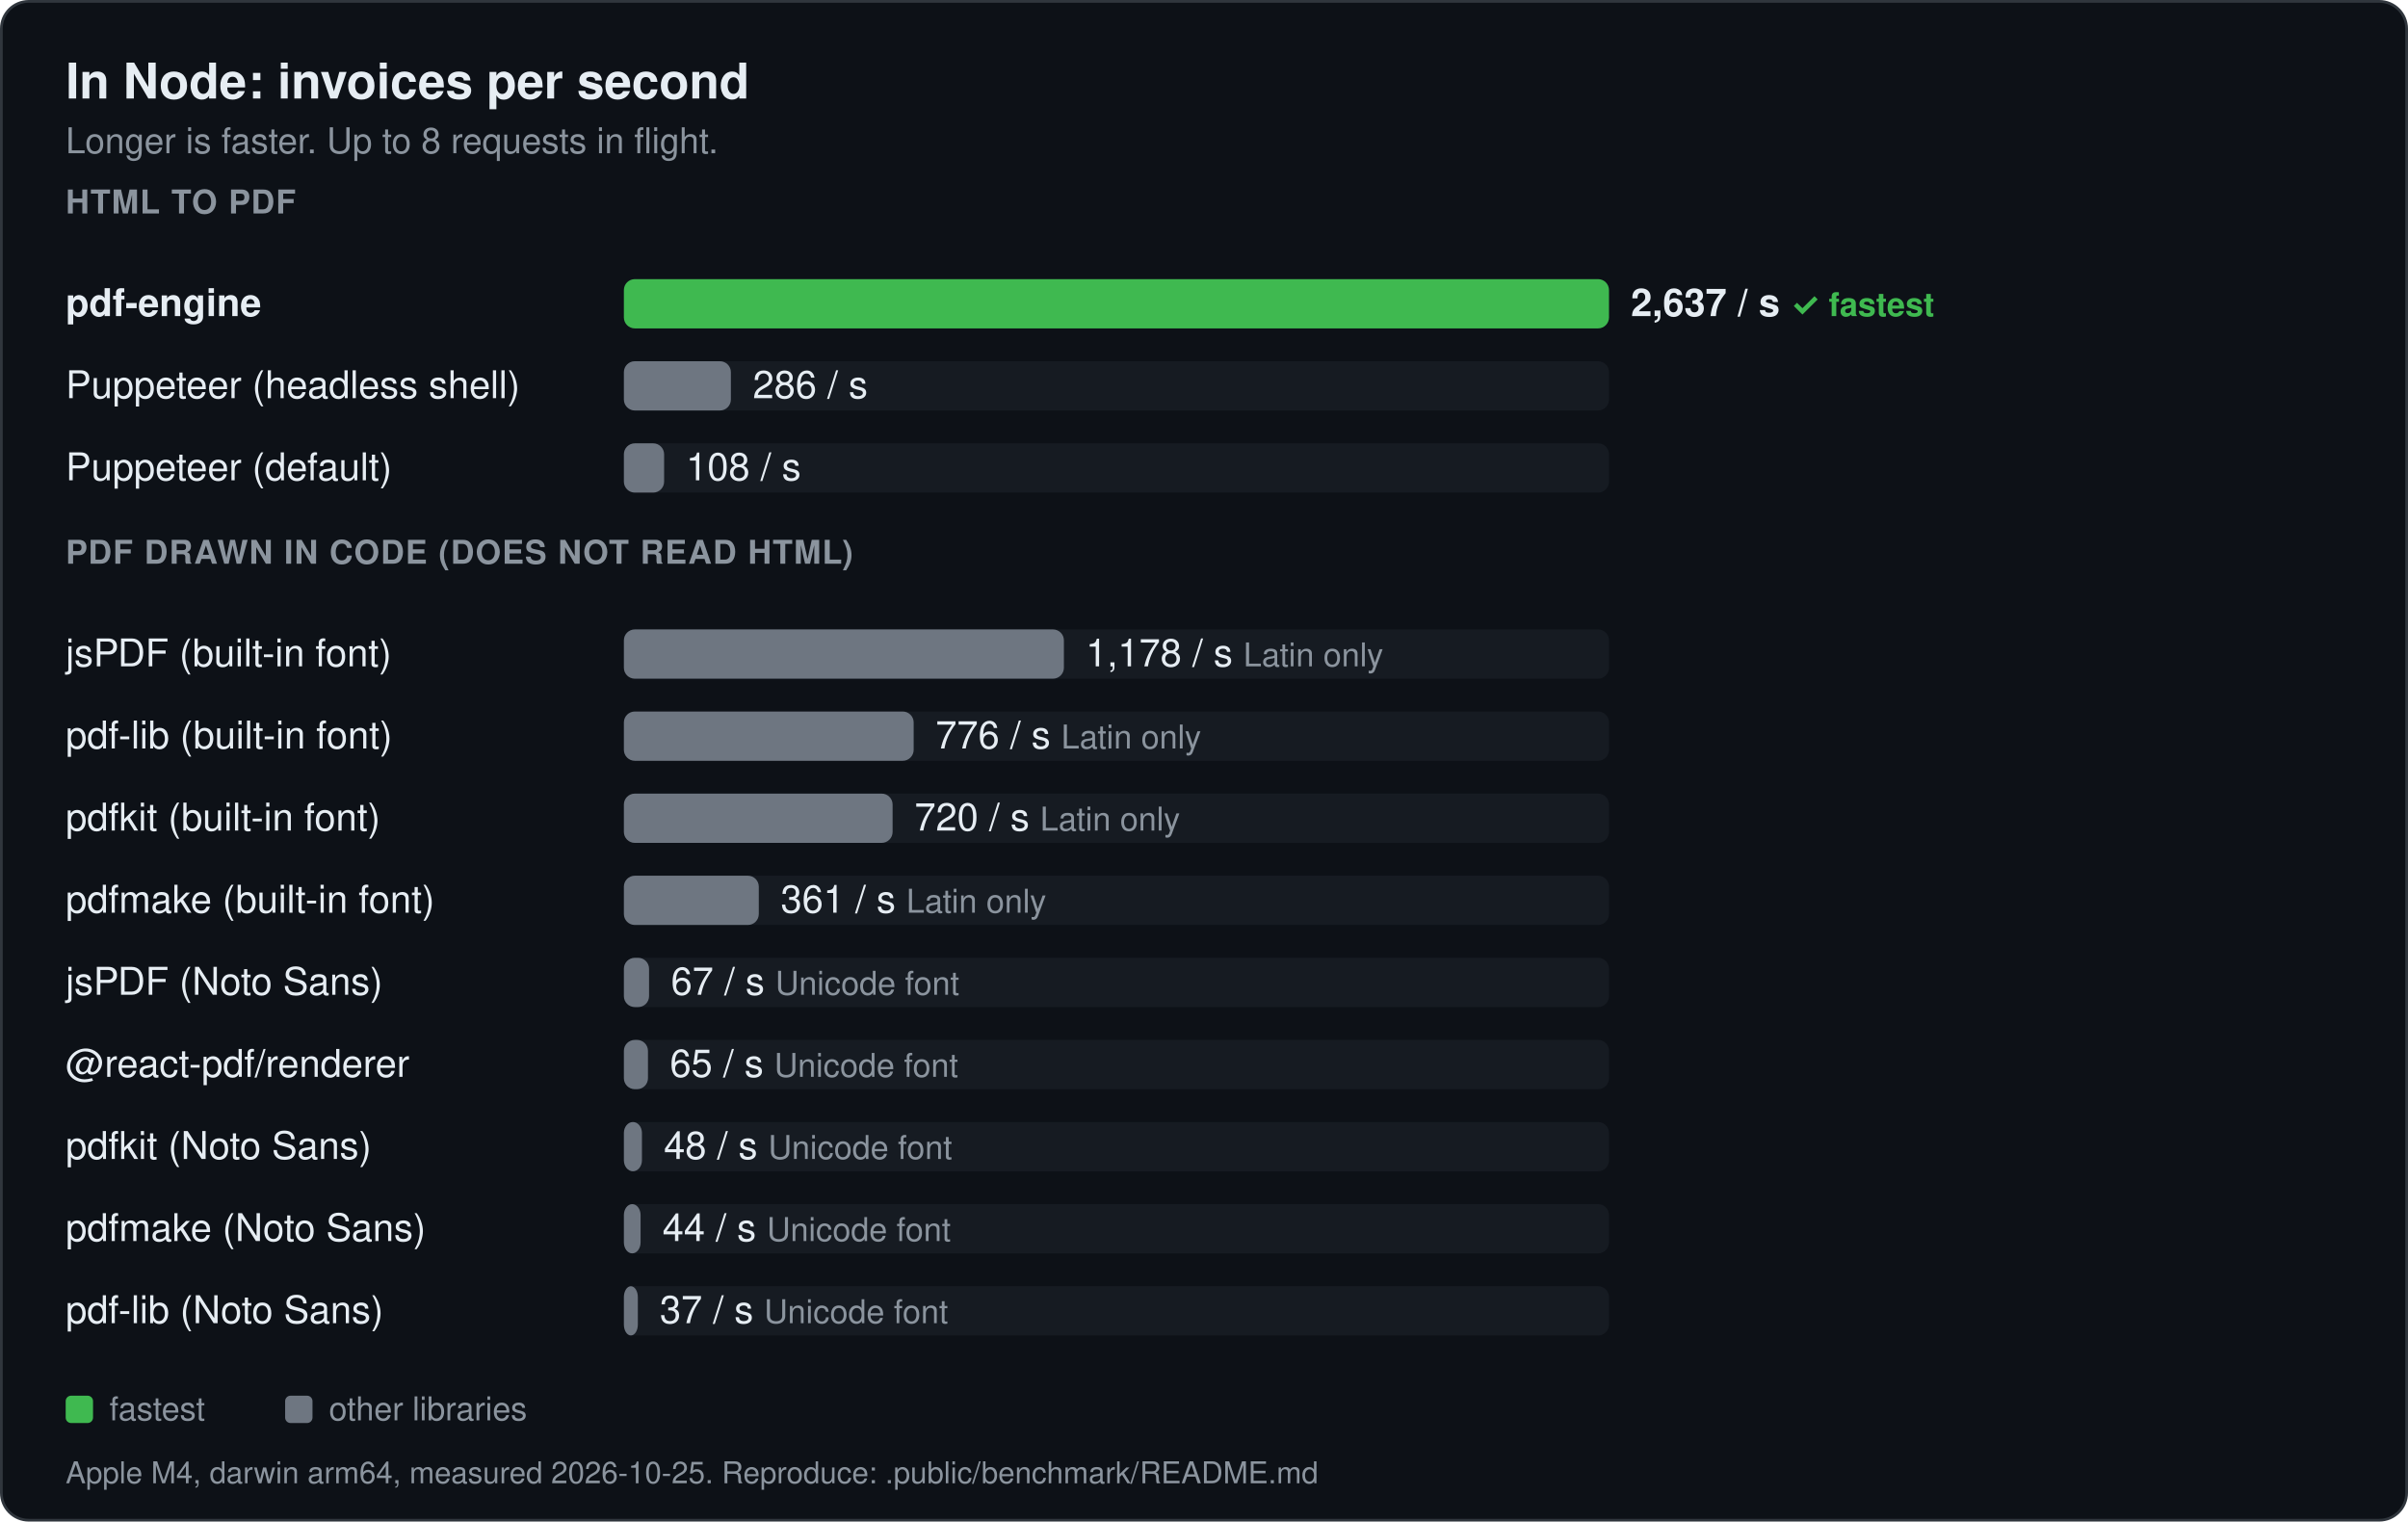
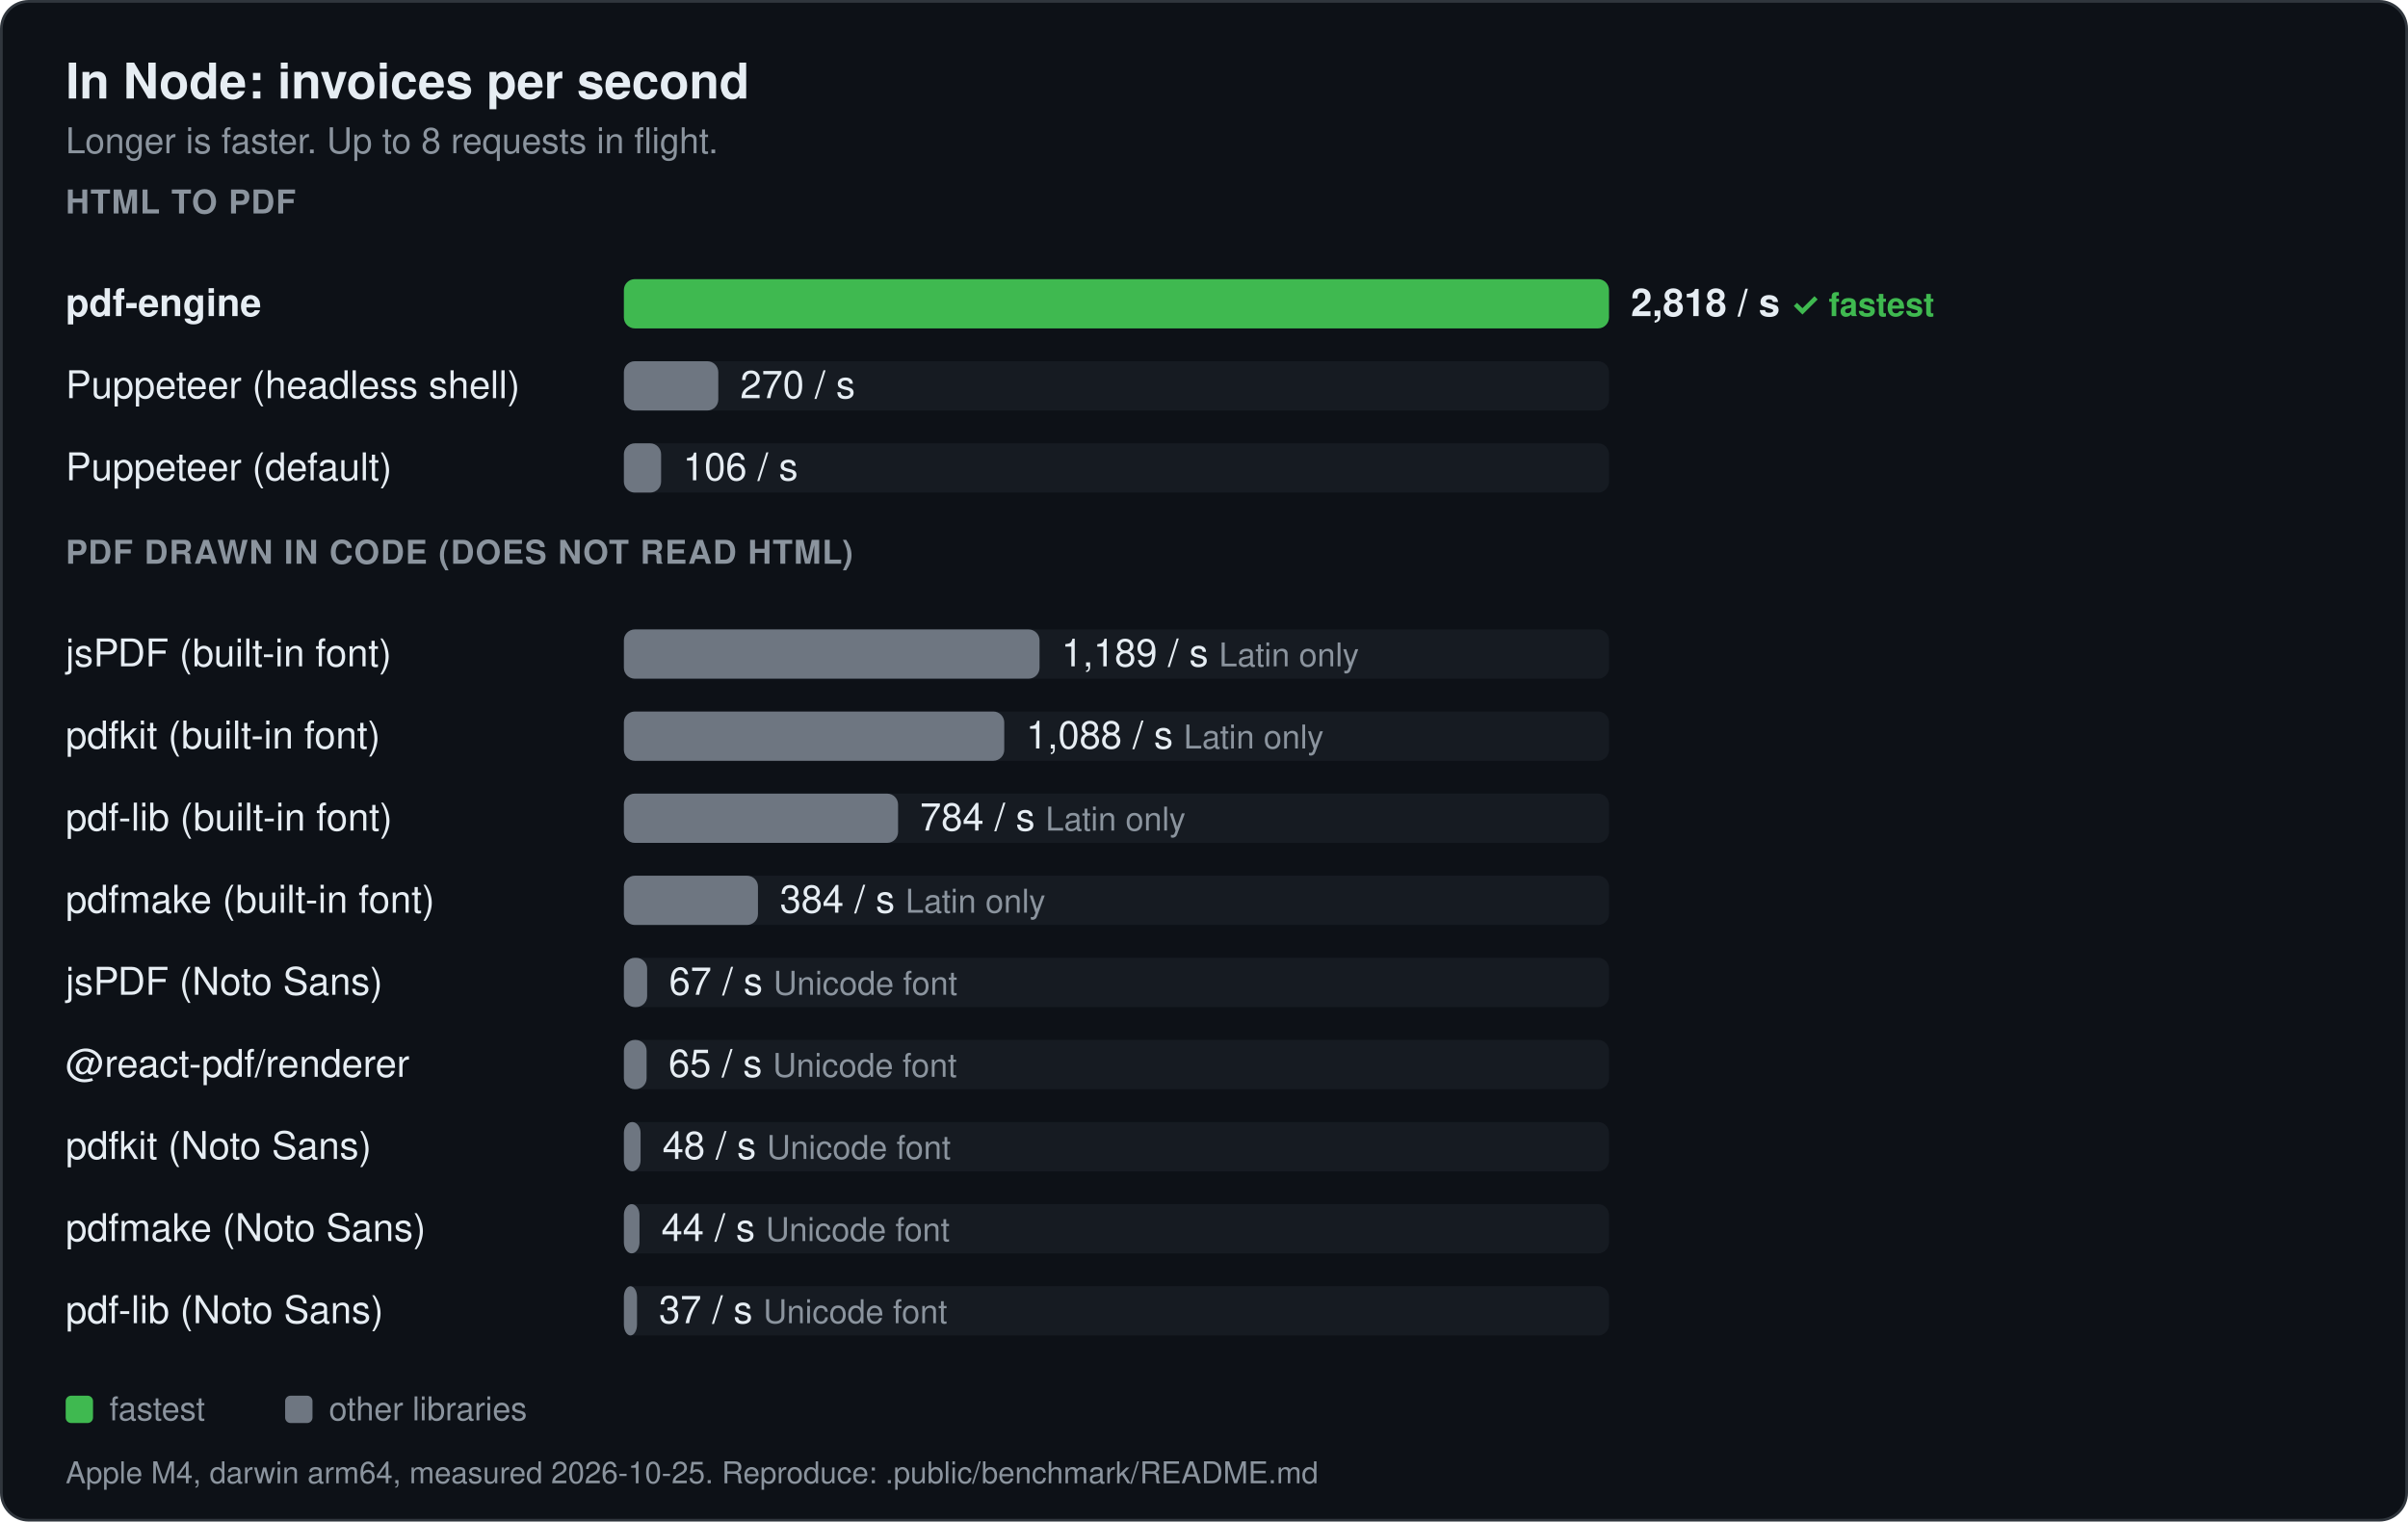
<svg xmlns="http://www.w3.org/2000/svg" width="880" height="556" viewBox="0 0 880 556" role="img" aria-labelledby="t d" font-family="-apple-system, BlinkMacSystemFont, 'Segoe UI', Helvetica, Arial, sans-serif">
  <rect x="0.5" y="0.5" width="879" height="555" rx="10" fill="#0d1117" stroke="#30363d" />
  <text x="24" y="36" font-size="18" font-weight="700" fill="#e6edf3">In Node: invoices per second</text>
  <text x="24" y="56" font-size="13" fill="#8b949e">Longer is faster. Up to 8 requests in flight.</text>
  <text x="24" y="78" font-size="12" font-weight="600" fill="#8b949e" letter-spacing="0.4">HTML TO PDF</text>
  <text x="24" y="115.5" font-size="14" fill="#e6edf3" font-weight="700">pdf-engine</text>
  <rect x="228" y="102" width="360" height="18" rx="4" fill="#161b22" />
  <rect x="228" y="102" width="360.0" height="18" rx="4" fill="#3fb950" />
-   <text x="596.0" y="115.5" font-size="14" fill="#e6edf3" font-weight="700">2,637 / s <tspan fill="#3fb950" font-weight="700" font-size="12">✓ fastest</tspan>
+   <text x="596.0" y="115.5" font-size="14" fill="#e6edf3" font-weight="700">2,818 / s <tspan fill="#3fb950" font-weight="700" font-size="12">✓ fastest</tspan>
  </text>
  <text x="24" y="145.5" font-size="14" fill="#e6edf3" font-weight="400">Puppeteer (headless shell)</text>
  <rect x="228" y="132" width="360" height="18" rx="4" fill="#161b22" />
-   <rect x="228" y="132" width="39.1" height="18" rx="4" fill="#6e7681" />
-   <text x="275.1" y="145.5" font-size="14" fill="#e6edf3" font-weight="500">286 / s</text>
+   <rect x="228" y="132" width="34.5" height="18" rx="4" fill="#6e7681" />
+   <text x="270.5" y="145.5" font-size="14" fill="#e6edf3" font-weight="500">270 / s</text>
  <text x="24" y="175.5" font-size="14" fill="#e6edf3" font-weight="400">Puppeteer (default)</text>
  <rect x="228" y="162" width="360" height="18" rx="4" fill="#161b22" />
-   <rect x="228" y="162" width="14.7" height="18" rx="4" fill="#6e7681" />
-   <text x="250.7" y="175.5" font-size="14" fill="#e6edf3" font-weight="500">108 / s</text>
+   <rect x="228" y="162" width="13.6" height="18" rx="4" fill="#6e7681" />
+   <text x="249.6" y="175.5" font-size="14" fill="#e6edf3" font-weight="500">106 / s</text>
  <text x="24" y="206" font-size="12" font-weight="600" fill="#8b949e" letter-spacing="0.4">PDF DRAWN IN CODE (DOES NOT READ HTML)</text>
  <text x="24" y="243.5" font-size="14" fill="#e6edf3" font-weight="400">jsPDF (built-in font)</text>
  <rect x="228" y="230" width="360" height="18" rx="4" fill="#161b22" />
-   <rect x="228" y="230" width="160.8" height="18" rx="4" fill="#6e7681" />
-   <text x="396.8" y="243.5" font-size="14" fill="#e6edf3" font-weight="500">1,178 / s <tspan fill="#8b949e" font-weight="400" font-size="12">Latin only</tspan>
+   <rect x="228" y="230" width="151.9" height="18" rx="4" fill="#6e7681" />
+   <text x="387.9" y="243.5" font-size="14" fill="#e6edf3" font-weight="500">1,189 / s <tspan fill="#8b949e" font-weight="400" font-size="12">Latin only</tspan>
  </text>
-   <text x="24" y="273.5" font-size="14" fill="#e6edf3" font-weight="400">pdf-lib (built-in font)</text>
+   <text x="24" y="273.5" font-size="14" fill="#e6edf3" font-weight="400">pdfkit (built-in font)</text>
  <rect x="228" y="260" width="360" height="18" rx="4" fill="#161b22" />
-   <rect x="228" y="260" width="105.9" height="18" rx="4" fill="#6e7681" />
-   <text x="341.9" y="273.5" font-size="14" fill="#e6edf3" font-weight="500">776 / s <tspan fill="#8b949e" font-weight="400" font-size="12">Latin only</tspan>
+   <rect x="228" y="260" width="139.0" height="18" rx="4" fill="#6e7681" />
+   <text x="375.0" y="273.5" font-size="14" fill="#e6edf3" font-weight="500">1,088 / s <tspan fill="#8b949e" font-weight="400" font-size="12">Latin only</tspan>
  </text>
-   <text x="24" y="303.5" font-size="14" fill="#e6edf3" font-weight="400">pdfkit (built-in font)</text>
+   <text x="24" y="303.5" font-size="14" fill="#e6edf3" font-weight="400">pdf-lib (built-in font)</text>
  <rect x="228" y="290" width="360" height="18" rx="4" fill="#161b22" />
-   <rect x="228" y="290" width="98.2" height="18" rx="4" fill="#6e7681" />
-   <text x="334.2" y="303.5" font-size="14" fill="#e6edf3" font-weight="500">720 / s <tspan fill="#8b949e" font-weight="400" font-size="12">Latin only</tspan>
+   <rect x="228" y="290" width="100.2" height="18" rx="4" fill="#6e7681" />
+   <text x="336.2" y="303.5" font-size="14" fill="#e6edf3" font-weight="500">784 / s <tspan fill="#8b949e" font-weight="400" font-size="12">Latin only</tspan>
  </text>
  <text x="24" y="333.5" font-size="14" fill="#e6edf3" font-weight="400">pdfmake (built-in font)</text>
  <rect x="228" y="320" width="360" height="18" rx="4" fill="#161b22" />
-   <rect x="228" y="320" width="49.3" height="18" rx="4" fill="#6e7681" />
-   <text x="285.3" y="333.5" font-size="14" fill="#e6edf3" font-weight="500">361 / s <tspan fill="#8b949e" font-weight="400" font-size="12">Latin only</tspan>
+   <rect x="228" y="320" width="49.0" height="18" rx="4" fill="#6e7681" />
+   <text x="285.0" y="333.5" font-size="14" fill="#e6edf3" font-weight="500">384 / s <tspan fill="#8b949e" font-weight="400" font-size="12">Latin only</tspan>
  </text>
  <text x="24" y="363.5" font-size="14" fill="#e6edf3" font-weight="400">jsPDF (Noto Sans)</text>
  <rect x="228" y="350" width="360" height="18" rx="4" fill="#161b22" />
-   <rect x="228" y="350" width="9.2" height="18" rx="4" fill="#6e7681" />
-   <text x="245.2" y="363.5" font-size="14" fill="#e6edf3" font-weight="500">67 / s <tspan fill="#8b949e" font-weight="400" font-size="12">Unicode font</tspan>
+   <rect x="228" y="350" width="8.5" height="18" rx="4" fill="#6e7681" />
+   <text x="244.5" y="363.5" font-size="14" fill="#e6edf3" font-weight="500">67 / s <tspan fill="#8b949e" font-weight="400" font-size="12">Unicode font</tspan>
  </text>
  <text x="24" y="393.5" font-size="14" fill="#e6edf3" font-weight="400">@react-pdf/renderer</text>
  <rect x="228" y="380" width="360" height="18" rx="4" fill="#161b22" />
-   <rect x="228" y="380" width="8.8" height="18" rx="4" fill="#6e7681" />
-   <text x="244.8" y="393.5" font-size="14" fill="#e6edf3" font-weight="500">65 / s <tspan fill="#8b949e" font-weight="400" font-size="12">Unicode font</tspan>
+   <rect x="228" y="380" width="8.3" height="18" rx="4" fill="#6e7681" />
+   <text x="244.3" y="393.5" font-size="14" fill="#e6edf3" font-weight="500">65 / s <tspan fill="#8b949e" font-weight="400" font-size="12">Unicode font</tspan>
  </text>
  <text x="24" y="423.5" font-size="14" fill="#e6edf3" font-weight="400">pdfkit (Noto Sans)</text>
  <rect x="228" y="410" width="360" height="18" rx="4" fill="#161b22" />
-   <rect x="228" y="410" width="6.6" height="18" rx="4" fill="#6e7681" />
-   <text x="242.6" y="423.5" font-size="14" fill="#e6edf3" font-weight="500">48 / s <tspan fill="#8b949e" font-weight="400" font-size="12">Unicode font</tspan>
+   <rect x="228" y="410" width="6.1" height="18" rx="4" fill="#6e7681" />
+   <text x="242.1" y="423.5" font-size="14" fill="#e6edf3" font-weight="500">48 / s <tspan fill="#8b949e" font-weight="400" font-size="12">Unicode font</tspan>
  </text>
  <text x="24" y="453.5" font-size="14" fill="#e6edf3" font-weight="400">pdfmake (Noto Sans)</text>
  <rect x="228" y="440" width="360" height="18" rx="4" fill="#161b22" />
-   <rect x="228" y="440" width="6.1" height="18" rx="4" fill="#6e7681" />
-   <text x="242.1" y="453.5" font-size="14" fill="#e6edf3" font-weight="500">44 / s <tspan fill="#8b949e" font-weight="400" font-size="12">Unicode font</tspan>
+   <rect x="228" y="440" width="5.7" height="18" rx="4" fill="#6e7681" />
+   <text x="241.7" y="453.5" font-size="14" fill="#e6edf3" font-weight="500">44 / s <tspan fill="#8b949e" font-weight="400" font-size="12">Unicode font</tspan>
  </text>
  <text x="24" y="483.5" font-size="14" fill="#e6edf3" font-weight="400">pdf-lib (Noto Sans)</text>
  <rect x="228" y="470" width="360" height="18" rx="4" fill="#161b22" />
-   <rect x="228" y="470" width="5.1" height="18" rx="4" fill="#6e7681" />
-   <text x="241.1" y="483.5" font-size="14" fill="#e6edf3" font-weight="500">37 / s <tspan fill="#8b949e" font-weight="400" font-size="12">Unicode font</tspan>
+   <rect x="228" y="470" width="4.8" height="18" rx="4" fill="#6e7681" />
+   <text x="240.8" y="483.5" font-size="14" fill="#e6edf3" font-weight="500">37 / s <tspan fill="#8b949e" font-weight="400" font-size="12">Unicode font</tspan>
  </text>
  <rect x="24" y="510" width="10" height="10" rx="2" fill="#3fb950" />
  <text x="40" y="519" font-size="12" fill="#8b949e">fastest</text>
  <rect x="104.2" y="510" width="10" height="10" rx="2" fill="#6e7681" />
  <text x="120.2" y="519" font-size="12" fill="#8b949e">other libraries</text>
  <text x="24" y="542" font-size="11" fill="#8b949e">Apple M4, darwin arm64, measured 2026-10-25. Reproduce: .public/benchmark/README.md</text>
</svg>
